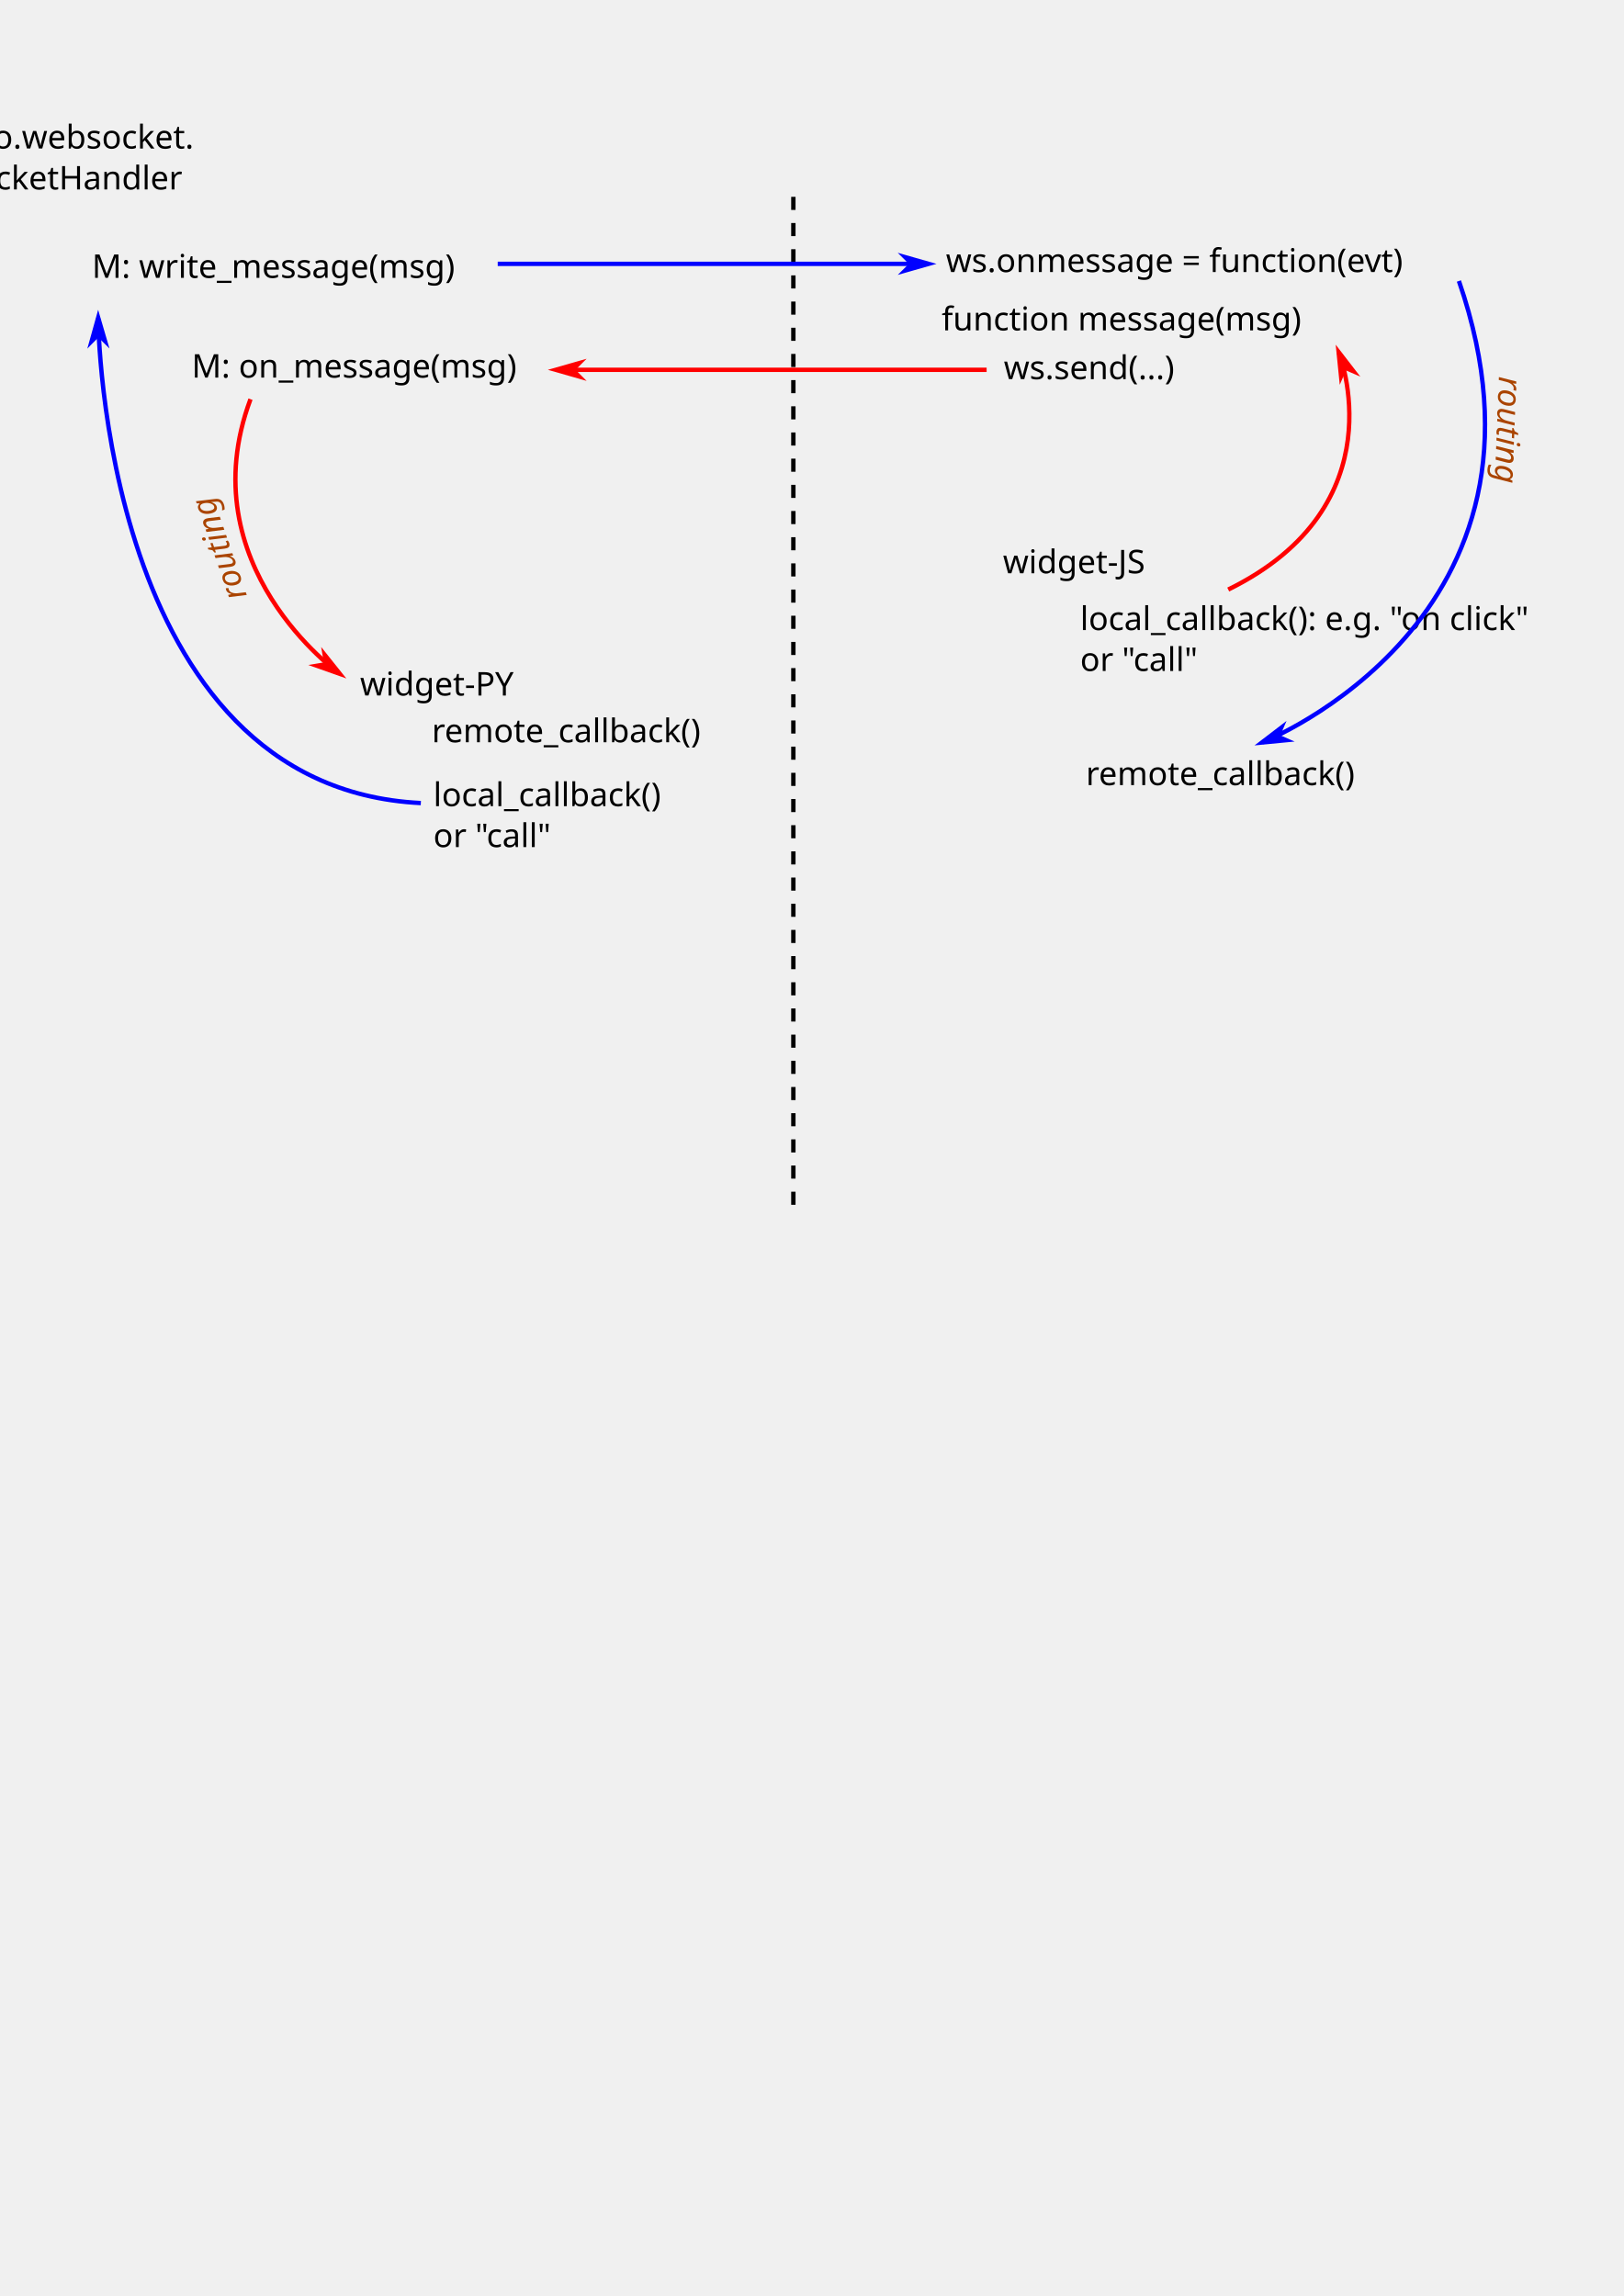
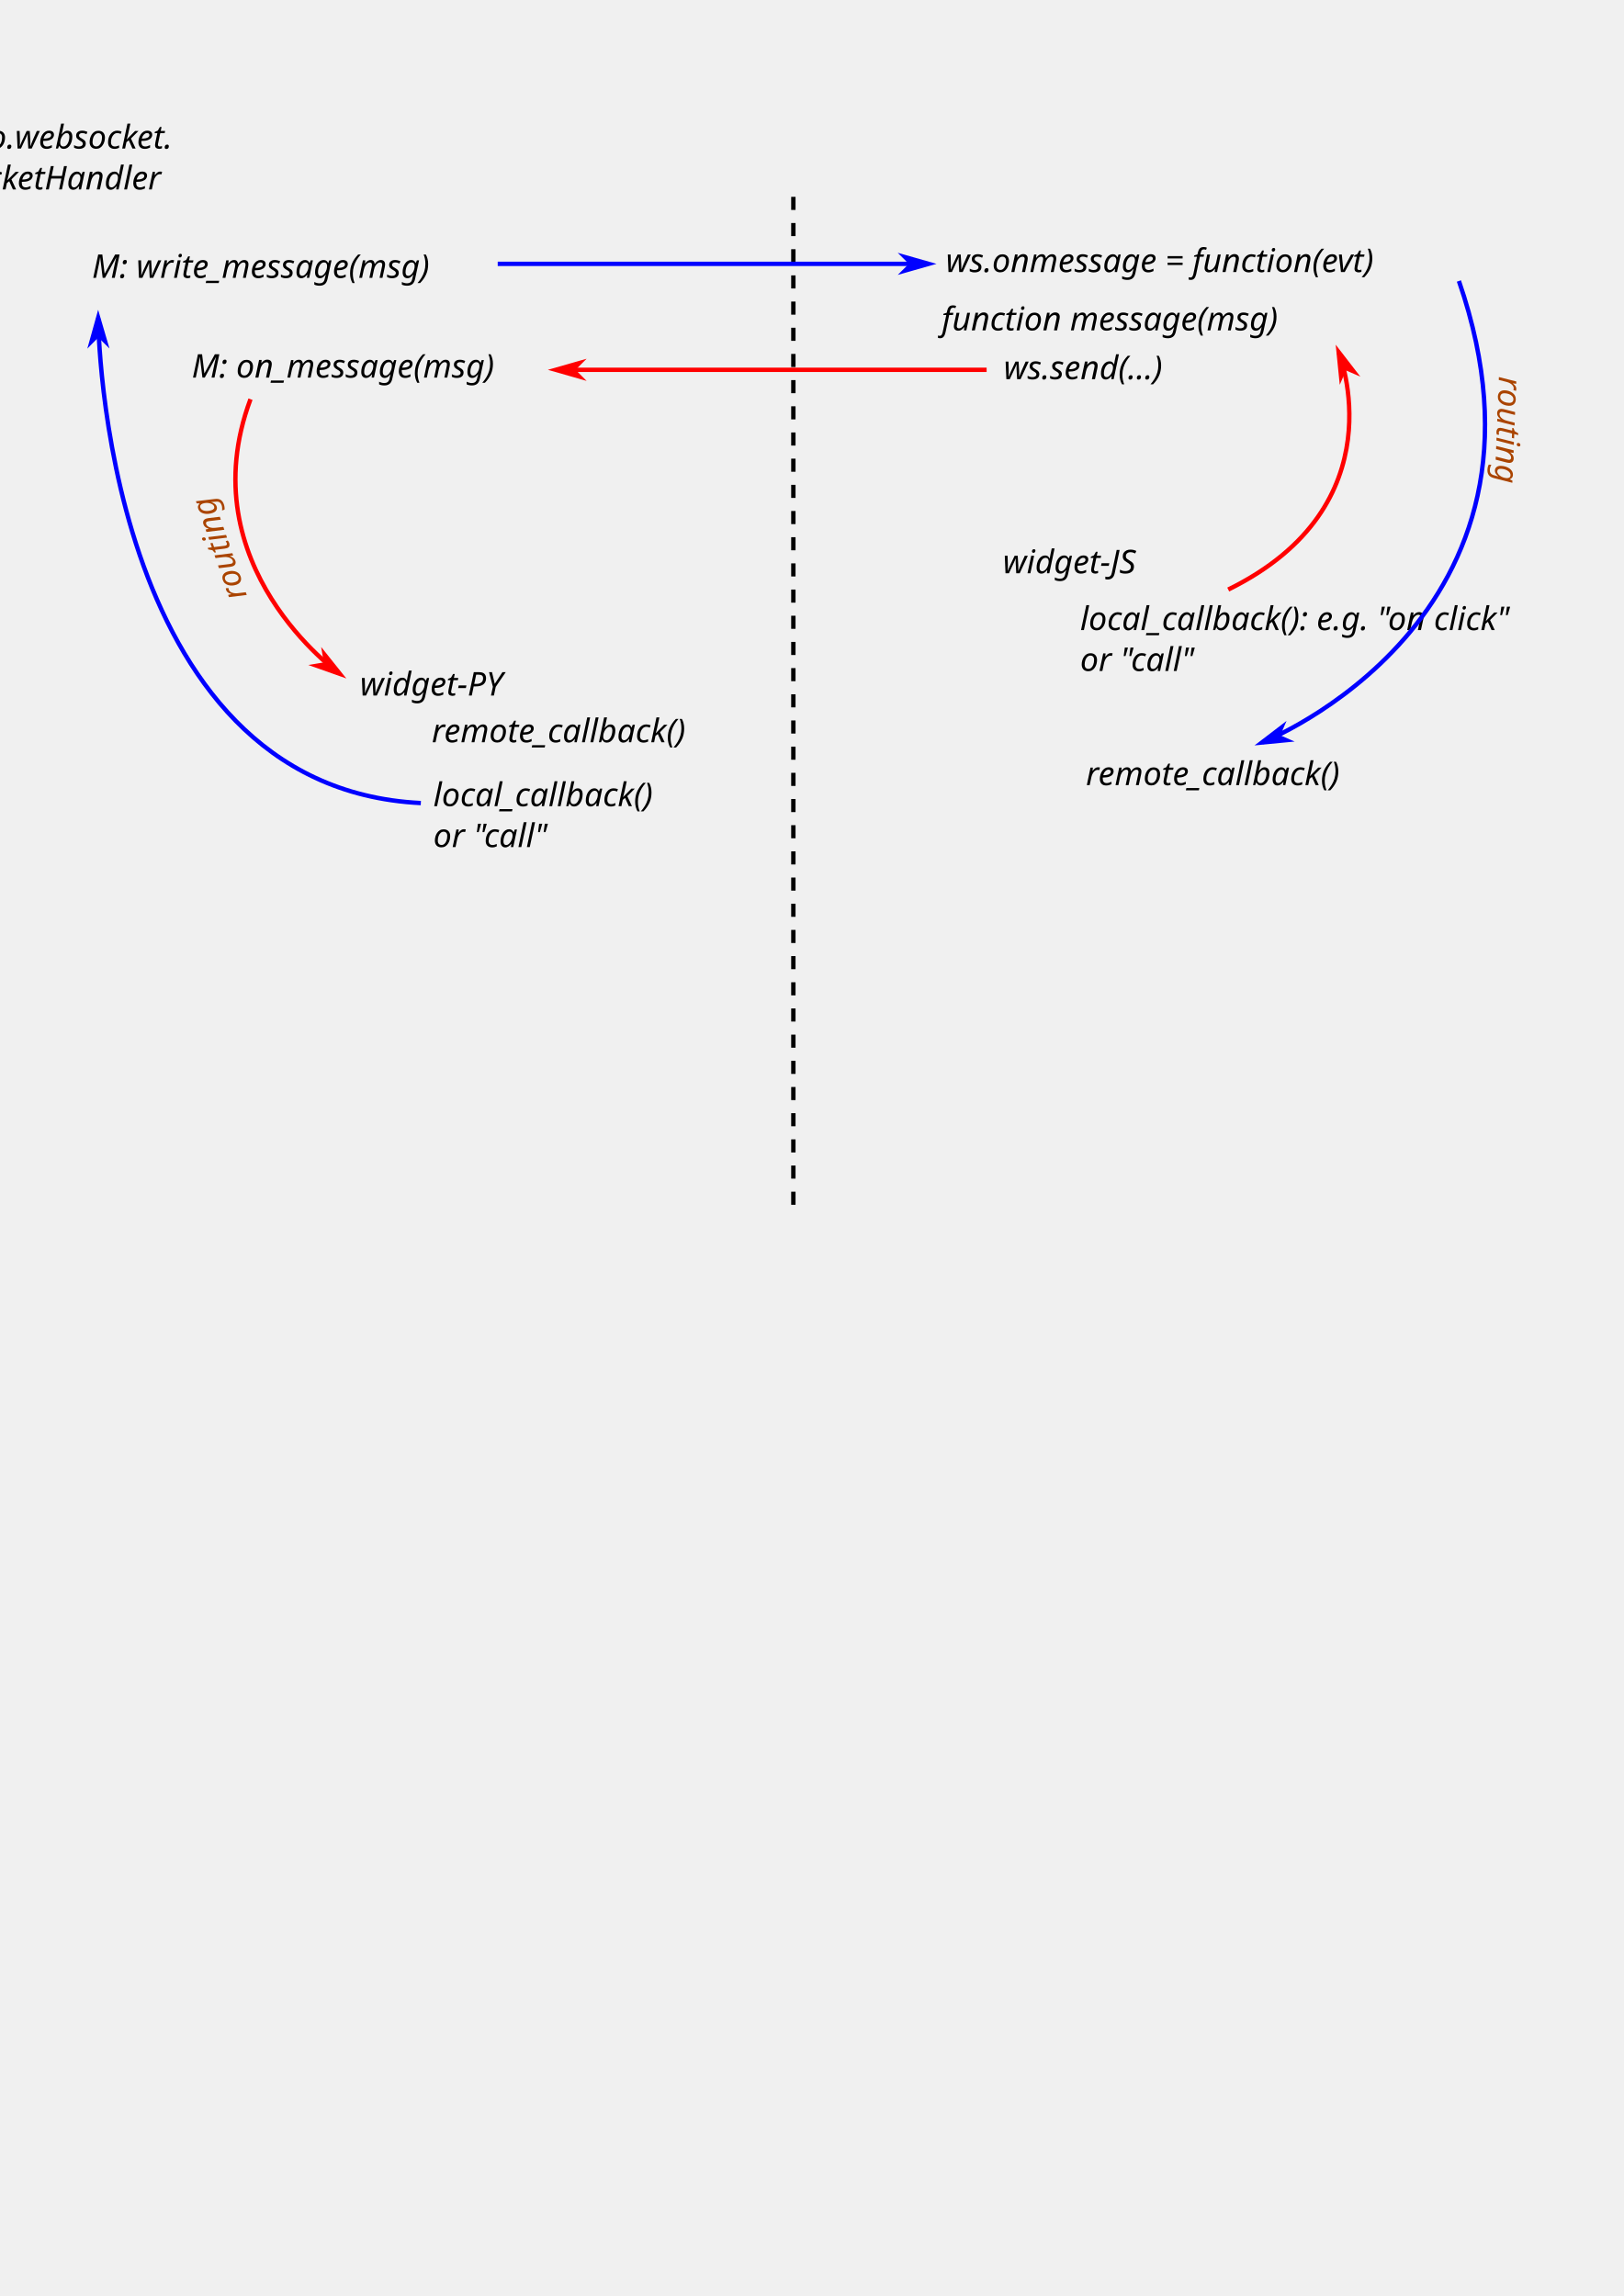
<svg xmlns="http://www.w3.org/2000/svg" width="210mm" height="297mm" viewBox="0 0 744.094 1052.362" id="svg2" version="1.1">
  <defs id="defs4">
    <marker orient="auto" refY="0.0" refX="0.0" id="marker5458" style="overflow:visible;">
      <path id="path5460" d="M 0.0,0.0 L 5.0,-5.0 L -12.5,0.0 L 5.0,5.0 L 0.0,0.0 z " style="fill-rule:evenodd;stroke:#0000ff;stroke-width:1pt;stroke-opacity:1;fill:#0000ff;fill-opacity:1" transform="scale(0.4) rotate(180) translate(10,0)" />
    </marker>
    <marker style="overflow:visible;" id="marker5382" refX="0.0" refY="0.0" orient="auto">
      <path transform="scale(0.4) rotate(180) translate(10,0)" style="fill-rule:evenodd;stroke:#0000ff;stroke-width:1pt;stroke-opacity:1;fill:#0000ff;fill-opacity:1" d="M 0.0,0.0 L 5.0,-5.0 L -12.5,0.0 L 5.0,5.0 L 0.0,0.0 z " id="path5384" />
    </marker>
    <marker style="overflow:visible;" id="marker5348" refX="0.0" refY="0.0" orient="auto">
      <path transform="scale(0.4) rotate(180) translate(10,0)" style="fill-rule:evenodd;stroke:#0000ff;stroke-width:1pt;stroke-opacity:1;fill:#0000ff;fill-opacity:1" d="M 0.0,0.0 L 5.0,-5.0 L -12.5,0.0 L 5.0,5.0 L 0.0,0.0 z " id="path5350" />
    </marker>
    <marker style="overflow:visible;" id="marker4468" refX="0.0" refY="0.0" orient="auto">
      <path transform="scale(0.4) rotate(180) translate(10,0)" style="fill-rule:evenodd;stroke:#ff0000;stroke-width:1pt;stroke-opacity:1;fill:#ff0000;fill-opacity:1" d="M 0.0,0.0 L 5.0,-5.0 L -12.5,0.0 L 5.0,5.0 L 0.0,0.0 z " id="path4470" />
    </marker>
    <marker orient="auto" refY="0.0" refX="0.0" id="Arrow1Mend" style="overflow:visible;">
      <path id="path4193" d="M 0.0,0.0 L 5.0,-5.0 L -12.5,0.0 L 5.0,5.0 L 0.0,0.0 z " style="fill-rule:evenodd;stroke:#ff0000;stroke-width:1pt;stroke-opacity:1;fill:#ff0000;fill-opacity:1" transform="scale(0.4) rotate(180) translate(10,0)" />
    </marker>
    <marker style="overflow:visible" id="marker4468-7" refX="0" refY="0" orient="auto">
      <path transform="matrix(-0.4,0,0,-0.4,-4,0)" style="fill:#0000ff;fill-opacity:1;fill-rule:evenodd;stroke:#0000ff;stroke-width:1pt;stroke-opacity:1" d="M 0,0 5,-5 -12.5,0 5,5 0,0 Z" id="path4470-5" />
    </marker>
    <marker orient="auto" refY="0" refX="0" id="Arrow1Mend-5" style="overflow:visible">
      <path id="path4193-6" d="M 0,0 5,-5 -12.5,0 5,5 0,0 Z" style="fill:#ff0000;fill-opacity:1;fill-rule:evenodd;stroke:#ff0000;stroke-width:1pt;stroke-opacity:1" transform="matrix(-0.4,0,0,-0.4,-4,0)" />
    </marker>
  </defs>
  <g id="layer1">
-     <text xml:space="preserve" style="font-style:normal;font-weight:normal;font-size:15px;line-height:125%;font-family:sans-serif;text-align:start;letter-spacing:0px;word-spacing:0px;text-anchor:start;fill:#000000;fill-opacity:1;stroke:none;stroke-width:1px;stroke-linecap:butt;stroke-linejoin:miter;stroke-opacity:1" x="433.482" y="124.697" id="text4136">
+     <rect ry="0.176" rx="0.176" y="-287.995" x="98.571" height="180.714" width="194.286" id="rect4246-0-8-4-3-7" style="opacity:1;fill:#ffffff;fill-opacity:1;stroke:#000000;stroke-width:1;stroke-linecap:round;stroke-linejoin:round;stroke-miterlimit:4;stroke-dasharray:none;stroke-dashoffset:0;stroke-opacity:1" />
+     <text xml:space="preserve" style="font-style:oblique;font-weight:normal;font-size:15px;line-height:125%;font-family:Sawasdee;text-align:start;letter-spacing:0px;word-spacing:0px;text-anchor:start;fill:#000000;fill-opacity:1;stroke:none;stroke-width:1px;stroke-linecap:butt;stroke-linejoin:miter;stroke-opacity:1;-inkscape-font-specification:'Sawasdee Oblique';font-stretch:normal;font-variant:normal;" x="433.482" y="124.697" id="text4136">
      <tspan id="tspan4138" x="433.482" y="124.697">ws.onmessage = function(evt)</tspan>
    </text>
-     <text xml:space="preserve" style="font-style:normal;font-weight:normal;font-size:15px;line-height:125%;font-family:sans-serif;text-align:start;letter-spacing:0px;word-spacing:0px;text-anchor:start;fill:#000000;fill-opacity:1;stroke:none;stroke-width:1px;stroke-linecap:butt;stroke-linejoin:miter;stroke-opacity:1" x="431.527" y="151.424" id="text4140">
+     <text xml:space="preserve" style="font-style:oblique;font-weight:normal;font-size:15px;line-height:125%;font-family:Sawasdee;text-align:start;letter-spacing:0px;word-spacing:0px;text-anchor:start;fill:#000000;fill-opacity:1;stroke:none;stroke-width:1px;stroke-linecap:butt;stroke-linejoin:miter;stroke-opacity:1;-inkscape-font-specification:'Sawasdee Oblique';font-stretch:normal;font-variant:normal;" x="431.527" y="151.424" id="text4140">
      <tspan id="tspan4142" x="431.527" y="151.424">function message(msg)</tspan>
    </text>
-     <text xml:space="preserve" style="font-style:normal;font-weight:normal;font-size:15px;line-height:125%;font-family:sans-serif;text-align:start;letter-spacing:0px;word-spacing:0px;text-anchor:start;fill:#000000;fill-opacity:1;stroke:none;stroke-width:1px;stroke-linecap:butt;stroke-linejoin:miter;stroke-opacity:1" x="459.611" y="262.764" id="text4144">
+     <text xml:space="preserve" style="font-style:oblique;font-weight:normal;font-size:15px;line-height:125%;font-family:Sawasdee;text-align:start;letter-spacing:0px;word-spacing:0px;text-anchor:start;fill:#000000;fill-opacity:1;stroke:none;stroke-width:1px;stroke-linecap:butt;stroke-linejoin:miter;stroke-opacity:1;-inkscape-font-specification:'Sawasdee Oblique';font-stretch:normal;font-variant:normal;" x="459.611" y="262.764" id="text4144">
      <tspan id="tspan4146" x="459.611" y="262.764">widget-JS</tspan>
    </text>
    <path style="color:#000000;clip-rule:nonzero;display:inline;overflow:visible;visibility:visible;opacity:1;isolation:auto;mix-blend-mode:normal;color-interpolation:sRGB;color-interpolation-filters:linearRGB;solid-color:#000000;solid-opacity:1;fill:none;fill-opacity:1;fill-rule:evenodd;stroke:#000000;stroke-width:2;stroke-linecap:butt;stroke-linejoin:miter;stroke-miterlimit:4;stroke-dasharray:6, 6;stroke-dashoffset:0;stroke-opacity:1;color-rendering:auto;image-rendering:auto;shape-rendering:auto;text-rendering:auto;enable-background:accumulate" d="m 363.571,90.219 0,463.571" id="path4148" />
-     <text xml:space="preserve" style="font-style:normal;font-weight:normal;font-size:15px;line-height:125%;font-family:sans-serif;text-align:start;letter-spacing:0px;word-spacing:0px;text-anchor:start;fill:#000000;fill-opacity:1;stroke:none;stroke-width:1px;stroke-linecap:butt;stroke-linejoin:miter;stroke-opacity:1" x="-50.714" y="68.077" id="text4150">
+     <text xml:space="preserve" style="font-style:oblique;font-weight:normal;font-size:15px;line-height:125%;font-family:Sawasdee;text-align:start;letter-spacing:0px;word-spacing:0px;text-anchor:start;fill:#000000;fill-opacity:1;stroke:none;stroke-width:1px;stroke-linecap:butt;stroke-linejoin:miter;stroke-opacity:1;-inkscape-font-specification:'Sawasdee Oblique';font-stretch:normal;font-variant:normal;" x="-50.714" y="68.077" id="text4150">
      <tspan id="tspan4152" x="-50.714" y="68.077">tornado.websocket.</tspan>
      <tspan x="-50.714" y="86.827" id="tspan4154">WebSocketHandler</tspan>
    </text>
-     <text xml:space="preserve" style="font-style:normal;font-weight:normal;font-size:15px;line-height:125%;font-family:sans-serif;text-align:start;letter-spacing:0px;word-spacing:0px;text-anchor:start;fill:#000000;fill-opacity:1;stroke:none;stroke-width:1px;stroke-linecap:butt;stroke-linejoin:miter;stroke-opacity:1" x="87.857" y="173.076" id="text4156">
+     <text xml:space="preserve" style="font-style:oblique;font-weight:normal;font-size:15px;line-height:125%;font-family:Sawasdee;text-align:start;letter-spacing:0px;word-spacing:0px;text-anchor:start;fill:#000000;fill-opacity:1;stroke:none;stroke-width:1px;stroke-linecap:butt;stroke-linejoin:miter;stroke-opacity:1;-inkscape-font-specification:'Sawasdee Oblique';font-stretch:normal;font-variant:normal;" x="87.857" y="173.076" id="text4156">
      <tspan id="tspan4158" x="87.857" y="173.076">M: on_message(msg)</tspan>
      <tspan x="87.857" y="191.826" id="tspan4160" />
    </text>
-     <text xml:space="preserve" style="font-style:normal;font-weight:normal;font-size:15px;line-height:125%;font-family:sans-serif;text-align:start;letter-spacing:0px;word-spacing:0px;text-anchor:start;fill:#000000;fill-opacity:1;stroke:none;stroke-width:1px;stroke-linecap:butt;stroke-linejoin:miter;stroke-opacity:1" x="165" y="318.791" id="text4162">
+     <text xml:space="preserve" style="font-style:oblique;font-weight:normal;font-size:15px;line-height:125%;font-family:Sawasdee;text-align:start;letter-spacing:0px;word-spacing:0px;text-anchor:start;fill:#000000;fill-opacity:1;stroke:none;stroke-width:1px;stroke-linecap:butt;stroke-linejoin:miter;stroke-opacity:1;-inkscape-font-specification:'Sawasdee Oblique';font-stretch:normal;font-variant:normal;" x="165" y="318.791" id="text4162">
      <tspan id="tspan4164" x="165" y="318.791">widget-PY</tspan>
    </text>
-     <text xml:space="preserve" style="font-style:normal;font-weight:normal;font-size:15px;line-height:125%;font-family:sans-serif;text-align:start;letter-spacing:0px;word-spacing:0px;text-anchor:start;fill:#000000;fill-opacity:1;stroke:none;stroke-width:1px;stroke-linecap:butt;stroke-linejoin:miter;stroke-opacity:1" x="495" y="288.791" id="text4166">
+     <text xml:space="preserve" style="font-style:oblique;font-weight:normal;font-size:15px;line-height:125%;font-family:Sawasdee;text-align:start;letter-spacing:0px;word-spacing:0px;text-anchor:start;fill:#000000;fill-opacity:1;stroke:none;stroke-width:1px;stroke-linecap:butt;stroke-linejoin:miter;stroke-opacity:1;-inkscape-font-specification:'Sawasdee Oblique';font-stretch:normal;font-variant:normal;" x="495" y="288.791" id="text4166">
      <tspan id="tspan4168" x="495" y="288.791">local_callback(): e.g. "on click"</tspan>
      <tspan x="495" y="307.541" id="tspan5328">or "call"</tspan>
    </text>
-     <text xml:space="preserve" style="font-style:normal;font-weight:normal;font-size:15px;line-height:125%;font-family:sans-serif;text-align:start;letter-spacing:0px;word-spacing:0px;text-anchor:start;fill:#000000;fill-opacity:1;stroke:none;stroke-width:1px;stroke-linecap:butt;stroke-linejoin:miter;stroke-opacity:1" x="460" y="173.791" id="text4170">
+     <text xml:space="preserve" style="font-style:oblique;font-weight:normal;font-size:15px;line-height:125%;font-family:Sawasdee;text-align:start;letter-spacing:0px;word-spacing:0px;text-anchor:start;fill:#000000;fill-opacity:1;stroke:none;stroke-width:1px;stroke-linecap:butt;stroke-linejoin:miter;stroke-opacity:1;-inkscape-font-specification:'Sawasdee Oblique';font-stretch:normal;font-variant:normal;" x="460" y="173.791" id="text4170">
      <tspan id="tspan4172" x="460" y="173.791">ws.send(...)</tspan>
    </text>
-     <text xml:space="preserve" style="font-style:normal;font-weight:normal;font-size:15px;line-height:125%;font-family:sans-serif;text-align:start;letter-spacing:0px;word-spacing:0px;text-anchor:start;fill:#000000;fill-opacity:1;stroke:none;stroke-width:1px;stroke-linecap:butt;stroke-linejoin:miter;stroke-opacity:1" x="42.143" y="127.362" id="text4174">
+     <text xml:space="preserve" style="font-style:oblique;font-weight:normal;font-size:15px;line-height:125%;font-family:Sawasdee;text-align:start;letter-spacing:0px;word-spacing:0px;text-anchor:start;fill:#000000;fill-opacity:1;stroke:none;stroke-width:1px;stroke-linecap:butt;stroke-linejoin:miter;stroke-opacity:1;-inkscape-font-specification:'Sawasdee Oblique';font-stretch:normal;font-variant:normal;" x="42.143" y="127.362" id="text4174">
      <tspan id="tspan4176" x="42.143" y="127.362">M: write_message(msg)</tspan>
    </text>
    <path style="color:#000000;clip-rule:nonzero;display:inline;overflow:visible;visibility:visible;opacity:1;isolation:auto;mix-blend-mode:normal;color-interpolation:sRGB;color-interpolation-filters:linearRGB;solid-color:#000000;solid-opacity:1;fill:none;fill-opacity:1;fill-rule:evenodd;stroke:#ff0000;stroke-width:2;stroke-linecap:butt;stroke-linejoin:miter;stroke-miterlimit:4;stroke-dasharray:none;stroke-dashoffset:0;stroke-opacity:1;marker-end:url(#Arrow1Mend);color-rendering:auto;image-rendering:auto;shape-rendering:auto;text-rendering:auto;enable-background:accumulate" d="m 562.857,270.219 c 78.571,-38.571 50.714,-108.571 50.714,-108.571" id="path4178" />
    <path style="color:#000000;clip-rule:nonzero;display:inline;overflow:visible;visibility:visible;opacity:1;isolation:auto;mix-blend-mode:normal;color-interpolation:sRGB;color-interpolation-filters:linearRGB;solid-color:#000000;solid-opacity:1;fill:#ff0000;fill-opacity:1;fill-rule:evenodd;stroke:#ff0000;stroke-width:2;stroke-linecap:butt;stroke-linejoin:miter;stroke-miterlimit:4;stroke-dasharray:none;stroke-dashoffset:0;stroke-opacity:1;marker-end:url(#marker4468);color-rendering:auto;image-rendering:auto;shape-rendering:auto;text-rendering:auto;enable-background:accumulate" d="m 452.143,169.505 -197.143,0" id="path4460" />
-     <text xml:space="preserve" style="font-style:normal;font-weight:normal;font-size:15px;line-height:125%;font-family:sans-serif;text-align:start;letter-spacing:0px;word-spacing:0px;text-anchor:start;fill:#000000;fill-opacity:1;stroke:none;stroke-width:1px;stroke-linecap:butt;stroke-linejoin:miter;stroke-opacity:1" x="197.857" y="340.219" id="text4496">
+     <text xml:space="preserve" style="font-style:oblique;font-weight:normal;font-size:15px;line-height:125%;font-family:Sawasdee;text-align:start;letter-spacing:0px;word-spacing:0px;text-anchor:start;fill:#000000;fill-opacity:1;stroke:none;stroke-width:1px;stroke-linecap:butt;stroke-linejoin:miter;stroke-opacity:1;-inkscape-font-specification:'Sawasdee Oblique';font-stretch:normal;font-variant:normal;" x="197.857" y="340.219" id="text4496">
      <tspan id="tspan4498" x="197.857" y="340.219">remote_callback()</tspan>
    </text>
-     <text xml:space="preserve" style="font-style:normal;font-weight:normal;font-size:15px;line-height:125%;font-family:sans-serif;text-align:start;letter-spacing:0px;word-spacing:0px;text-anchor:start;fill:#000000;fill-opacity:1;stroke:none;stroke-width:1px;stroke-linecap:butt;stroke-linejoin:miter;stroke-opacity:1" x="198.571" y="369.505" id="text5330">
+     <text xml:space="preserve" style="font-style:oblique;font-weight:normal;font-size:15px;line-height:125%;font-family:Sawasdee;text-align:start;letter-spacing:0px;word-spacing:0px;text-anchor:start;fill:#000000;fill-opacity:1;stroke:none;stroke-width:1px;stroke-linecap:butt;stroke-linejoin:miter;stroke-opacity:1;-inkscape-font-specification:'Sawasdee Oblique';font-stretch:normal;font-variant:normal;" x="198.571" y="369.505" id="text5330">
      <tspan id="tspan5332" x="198.571" y="369.505">local_callback()</tspan>
      <tspan x="198.571" y="388.255" id="tspan5334">or "call"</tspan>
    </text>
    <path style="color:#000000;clip-rule:nonzero;display:inline;overflow:visible;visibility:visible;opacity:1;isolation:auto;mix-blend-mode:normal;color-interpolation:sRGB;color-interpolation-filters:linearRGB;solid-color:#000000;solid-opacity:1;fill:none;fill-opacity:1;fill-rule:evenodd;stroke:#0000ff;stroke-width:2;stroke-linecap:butt;stroke-linejoin:miter;stroke-miterlimit:4;stroke-dasharray:none;stroke-dashoffset:0;stroke-opacity:1;marker-end:url(#marker5458);color-rendering:auto;image-rendering:auto;shape-rendering:auto;text-rendering:auto;enable-background:accumulate" d="M 192.857,368.076 C 46.429,360.934 45,145.934 45,145.934" id="path5336" />
    <path style="color:#000000;clip-rule:nonzero;display:inline;overflow:visible;visibility:visible;opacity:1;isolation:auto;mix-blend-mode:normal;color-interpolation:sRGB;color-interpolation-filters:linearRGB;solid-color:#000000;solid-opacity:1;fill:none;fill-opacity:1;fill-rule:evenodd;stroke:#0000ff;stroke-width:2;stroke-linecap:butt;stroke-linejoin:miter;stroke-miterlimit:4;stroke-dasharray:none;stroke-dashoffset:0;stroke-opacity:1;marker-end:url(#marker5348);color-rendering:auto;image-rendering:auto;shape-rendering:auto;text-rendering:auto;enable-background:accumulate" d="m 668.571,128.791 c 53.571,155 -90,211.429 -90,211.429" id="path5340" />
-     <text xml:space="preserve" style="font-style:normal;font-weight:normal;font-size:15px;line-height:125%;font-family:sans-serif;text-align:start;letter-spacing:0px;word-spacing:0px;text-anchor:start;fill:#000000;fill-opacity:1;stroke:none;stroke-width:1px;stroke-linecap:butt;stroke-linejoin:miter;stroke-opacity:1" x="497.628" y="359.863" id="text4496-3">
+     <text xml:space="preserve" style="font-style:oblique;font-weight:normal;font-size:15px;line-height:125%;font-family:Sawasdee;text-align:start;letter-spacing:0px;word-spacing:0px;text-anchor:start;fill:#000000;fill-opacity:1;stroke:none;stroke-width:1px;stroke-linecap:butt;stroke-linejoin:miter;stroke-opacity:1;-inkscape-font-specification:'Sawasdee Oblique';font-stretch:normal;font-variant:normal;" x="497.628" y="359.863" id="text4496-3">
      <tspan id="tspan4498-6" x="497.628" y="359.863">remote_callback()</tspan>
    </text>
    <path style="color:#000000;clip-rule:nonzero;display:inline;overflow:visible;visibility:visible;opacity:1;isolation:auto;mix-blend-mode:normal;color-interpolation:sRGB;color-interpolation-filters:linearRGB;solid-color:#000000;solid-opacity:1;fill:#0000ff;fill-opacity:1;fill-rule:evenodd;stroke:#0000ff;stroke-width:2;stroke-linecap:butt;stroke-linejoin:miter;stroke-miterlimit:4;stroke-dasharray:none;stroke-dashoffset:0;stroke-opacity:1;marker-end:url(#marker4468-7);color-rendering:auto;image-rendering:auto;shape-rendering:auto;text-rendering:auto;enable-background:accumulate" d="m 228.09,120.934 197.143,0" id="path4460-3" />
    <path style="color:#000000;clip-rule:nonzero;display:inline;overflow:visible;visibility:visible;opacity:1;isolation:auto;mix-blend-mode:normal;color-interpolation:sRGB;color-interpolation-filters:linearRGB;solid-color:#000000;solid-opacity:1;fill:none;fill-opacity:1;fill-rule:evenodd;stroke:#ff0000;stroke-width:2;stroke-linecap:butt;stroke-linejoin:miter;stroke-miterlimit:4;stroke-dasharray:none;stroke-dashoffset:0;stroke-opacity:1;marker-end:url(#Arrow1Mend-5);color-rendering:auto;image-rendering:auto;shape-rendering:auto;text-rendering:auto;enable-background:accumulate" d="M 114.794,182.974 C 86.223,259.402 155.509,308.688 155.509,308.688" id="path4178-2" />
    <text xml:space="preserve" style="font-style:normal;font-weight:normal;font-size:15px;line-height:125%;font-family:sans-serif;text-align:start;letter-spacing:0px;word-spacing:0px;text-anchor:start;fill:#aa4400;fill-opacity:1;stroke:none;stroke-width:1px;stroke-linecap:butt;stroke-linejoin:miter;stroke-opacity:1" x="-295.057" y="18.231" id="text7968" transform="matrix(-0.3252576,-0.9456255,0.9456255,-0.3252576,0,0)">
-       <tspan id="tspan7970" x="-295.057" y="18.231" style="font-style:italic;font-variant:normal;font-weight:normal;font-stretch:normal;font-family:sans-serif;-inkscape-font-specification:'sans-serif Italic';fill:#aa4400">routing</tspan>
+       <tspan id="tspan7970" x="-295.057" y="18.231" style="font-style:oblique;font-variant:normal;font-weight:normal;font-stretch:normal;font-family:Sawasdee;-inkscape-font-specification:'Sawasdee Oblique';fill:#aa4400;">routing</tspan>
    </text>
    <text xml:space="preserve" style="font-style:normal;font-weight:normal;font-size:15px;line-height:125%;font-family:sans-serif;text-align:start;letter-spacing:0px;word-spacing:0px;text-anchor:start;fill:#aa4400;fill-opacity:1;stroke:none;stroke-width:1px;stroke-linecap:butt;stroke-linejoin:miter;stroke-opacity:1" x="145.529" y="-693.107" id="text7968-9" transform="matrix(-0.03893846,0.9992416,-0.9992416,-0.03893846,0,0)">
-       <tspan id="tspan7970-1" x="145.529" y="-693.107" style="font-style:italic;font-variant:normal;font-weight:normal;font-stretch:normal;font-family:sans-serif;-inkscape-font-specification:'sans-serif Italic';fill:#aa4400">routing</tspan>
+       <tspan id="tspan7970-1" x="145.529" y="-693.107" style="font-style:oblique;font-variant:normal;font-weight:normal;font-stretch:normal;font-family:Sawasdee;-inkscape-font-specification:'Sawasdee Oblique';fill:#aa4400;">routing</tspan>
+     </text>
+     <rect style="opacity:1;fill:none;fill-opacity:0.2;stroke:#000000;stroke-width:1;stroke-linecap:round;stroke-linejoin:round;stroke-miterlimit:4;stroke-dasharray:none;stroke-dashoffset:0;stroke-opacity:1" id="rect3394" width="299.286" height="509.286" x="530.714" y="-533.352" rx="0.176" ry="0.176" />
+     <text xml:space="preserve" style="font-style:oblique;font-variant:normal;font-weight:normal;font-stretch:normal;font-size:15px;line-height:125%;font-family:Sawasdee;-inkscape-font-specification:'Sawasdee Oblique';text-align:start;letter-spacing:0px;word-spacing:0px;text-anchor:start;fill:#000000;fill-opacity:1;stroke:none;stroke-width:1px;stroke-linecap:butt;stroke-linejoin:miter;stroke-opacity:1" x="530" y="-541.209" id="text4238">
+       <tspan id="tspan4240" x="530" y="-541.209" style="font-style:oblique;font-variant:normal;font-weight:normal;font-stretch:normal;font-family:Sawasdee;-inkscape-font-specification:'Sawasdee Oblique'">Client</tspan>
+     </text>
+     <text xml:space="preserve" style="font-style:normal;font-weight:normal;font-size:15px;line-height:125%;font-family:sans-serif;text-align:start;letter-spacing:0px;word-spacing:0px;text-anchor:start;fill:#000000;fill-opacity:1;stroke:none;stroke-width:1px;stroke-linecap:butt;stroke-linejoin:miter;stroke-opacity:1" x="-102.857" y="-540.852" id="text4242">
+       <tspan id="tspan4244" x="-102.857" y="-540.852" style="font-style:normal;font-variant:normal;font-weight:normal;font-stretch:normal;font-family:Sawasdee;-inkscape-font-specification:Sawasdee">Server</tspan>
+     </text>
+     <rect ry="0.176" rx="0.176" y="-310.852" x="122.857" height="180.714" width="194.286" id="rect4246-0-8-4-3" style="opacity:1;fill:#ffffff;fill-opacity:1;stroke:#000000;stroke-width:1;stroke-linecap:round;stroke-linejoin:round;stroke-miterlimit:4;stroke-dasharray:none;stroke-dashoffset:0;stroke-opacity:1" />
+     <rect ry="0.176" rx="0.176" y="-533.352" x="-107.857" height="509.286" width="601.429" id="rect4246" style="opacity:1;fill:none;fill-opacity:0.2;stroke:#000000;stroke-width:1;stroke-linecap:round;stroke-linejoin:round;stroke-miterlimit:4;stroke-dasharray:none;stroke-dashoffset:0;stroke-opacity:1" />
+     <rect ry="0.176" rx="0.176" y="-495.852" x="20.357" height="442.857" width="446.429" id="rect4246-0" style="opacity:1;fill:none;fill-opacity:0.2;stroke:#000000;stroke-width:1;stroke-linecap:round;stroke-linejoin:round;stroke-miterlimit:4;stroke-dasharray:none;stroke-dashoffset:0;stroke-opacity:1" />
+     <text xml:space="preserve" style="font-style:normal;font-weight:normal;font-size:15px;line-height:125%;font-family:sans-serif;text-align:start;letter-spacing:0px;word-spacing:0px;text-anchor:start;fill:#000000;fill-opacity:1;stroke:none;stroke-width:1px;stroke-linecap:butt;stroke-linejoin:miter;stroke-opacity:1" x="21.317" y="-504.357" id="text4242-9">
+       <tspan id="tspan4244-8" x="21.317" y="-504.357" style="font-style:normal;font-variant:normal;font-weight:normal;font-stretch:normal;font-family:Sawasdee;-inkscape-font-specification:Sawasdee">MainApp</tspan>
+     </text>
+     <rect ry="0.176" rx="0.176" y="-432.995" x="49.286" height="355.714" width="395.714" id="rect4246-0-8" style="opacity:1;fill:none;fill-opacity:0.2;stroke:#000000;stroke-width:1;stroke-linecap:round;stroke-linejoin:round;stroke-miterlimit:4;stroke-dasharray:none;stroke-dashoffset:0;stroke-opacity:1" />
+     <text xml:space="preserve" style="font-style:normal;font-weight:normal;font-size:15px;line-height:125%;font-family:sans-serif;text-align:start;letter-spacing:0px;word-spacing:0px;text-anchor:start;fill:#000000;fill-opacity:1;stroke:none;stroke-width:1px;stroke-linecap:butt;stroke-linejoin:miter;stroke-opacity:1" x="51.571" y="-440.368" id="text4242-9-5">
+       <tspan id="tspan4244-8-8" x="51.571" y="-440.368" style="font-style:normal;font-variant:normal;font-weight:normal;font-stretch:normal;font-family:Sawasdee;-inkscape-font-specification:Sawasdee">.uielements</tspan>
+     </text>
+     <rect ry="0.176" rx="0.176" y="-383.352" x="144.286" height="231.429" width="282.857" id="rect4246-0-8-4" style="opacity:1;fill:#ffffff;fill-opacity:1;stroke:#000000;stroke-width:1;stroke-linecap:round;stroke-linejoin:round;stroke-miterlimit:4;stroke-dasharray:none;stroke-dashoffset:0;stroke-opacity:1" />
+     <text xml:space="preserve" style="font-style:normal;font-weight:normal;font-size:15px;line-height:125%;font-family:sans-serif;text-align:start;letter-spacing:0px;word-spacing:0px;text-anchor:start;fill:#000000;fill-opacity:1;stroke:none;stroke-width:1px;stroke-linecap:butt;stroke-linejoin:miter;stroke-opacity:1" x="146.566" y="-391.518" id="text4242-9-5-1">
+       <tspan id="tspan4244-8-8-3" x="146.566" y="-391.518" style="font-style:normal;font-variant:normal;font-weight:normal;font-stretch:normal;font-family:Sawasdee;-inkscape-font-specification:Sawasdee">Widget</tspan>
    </text>
  </g>
</svg>
